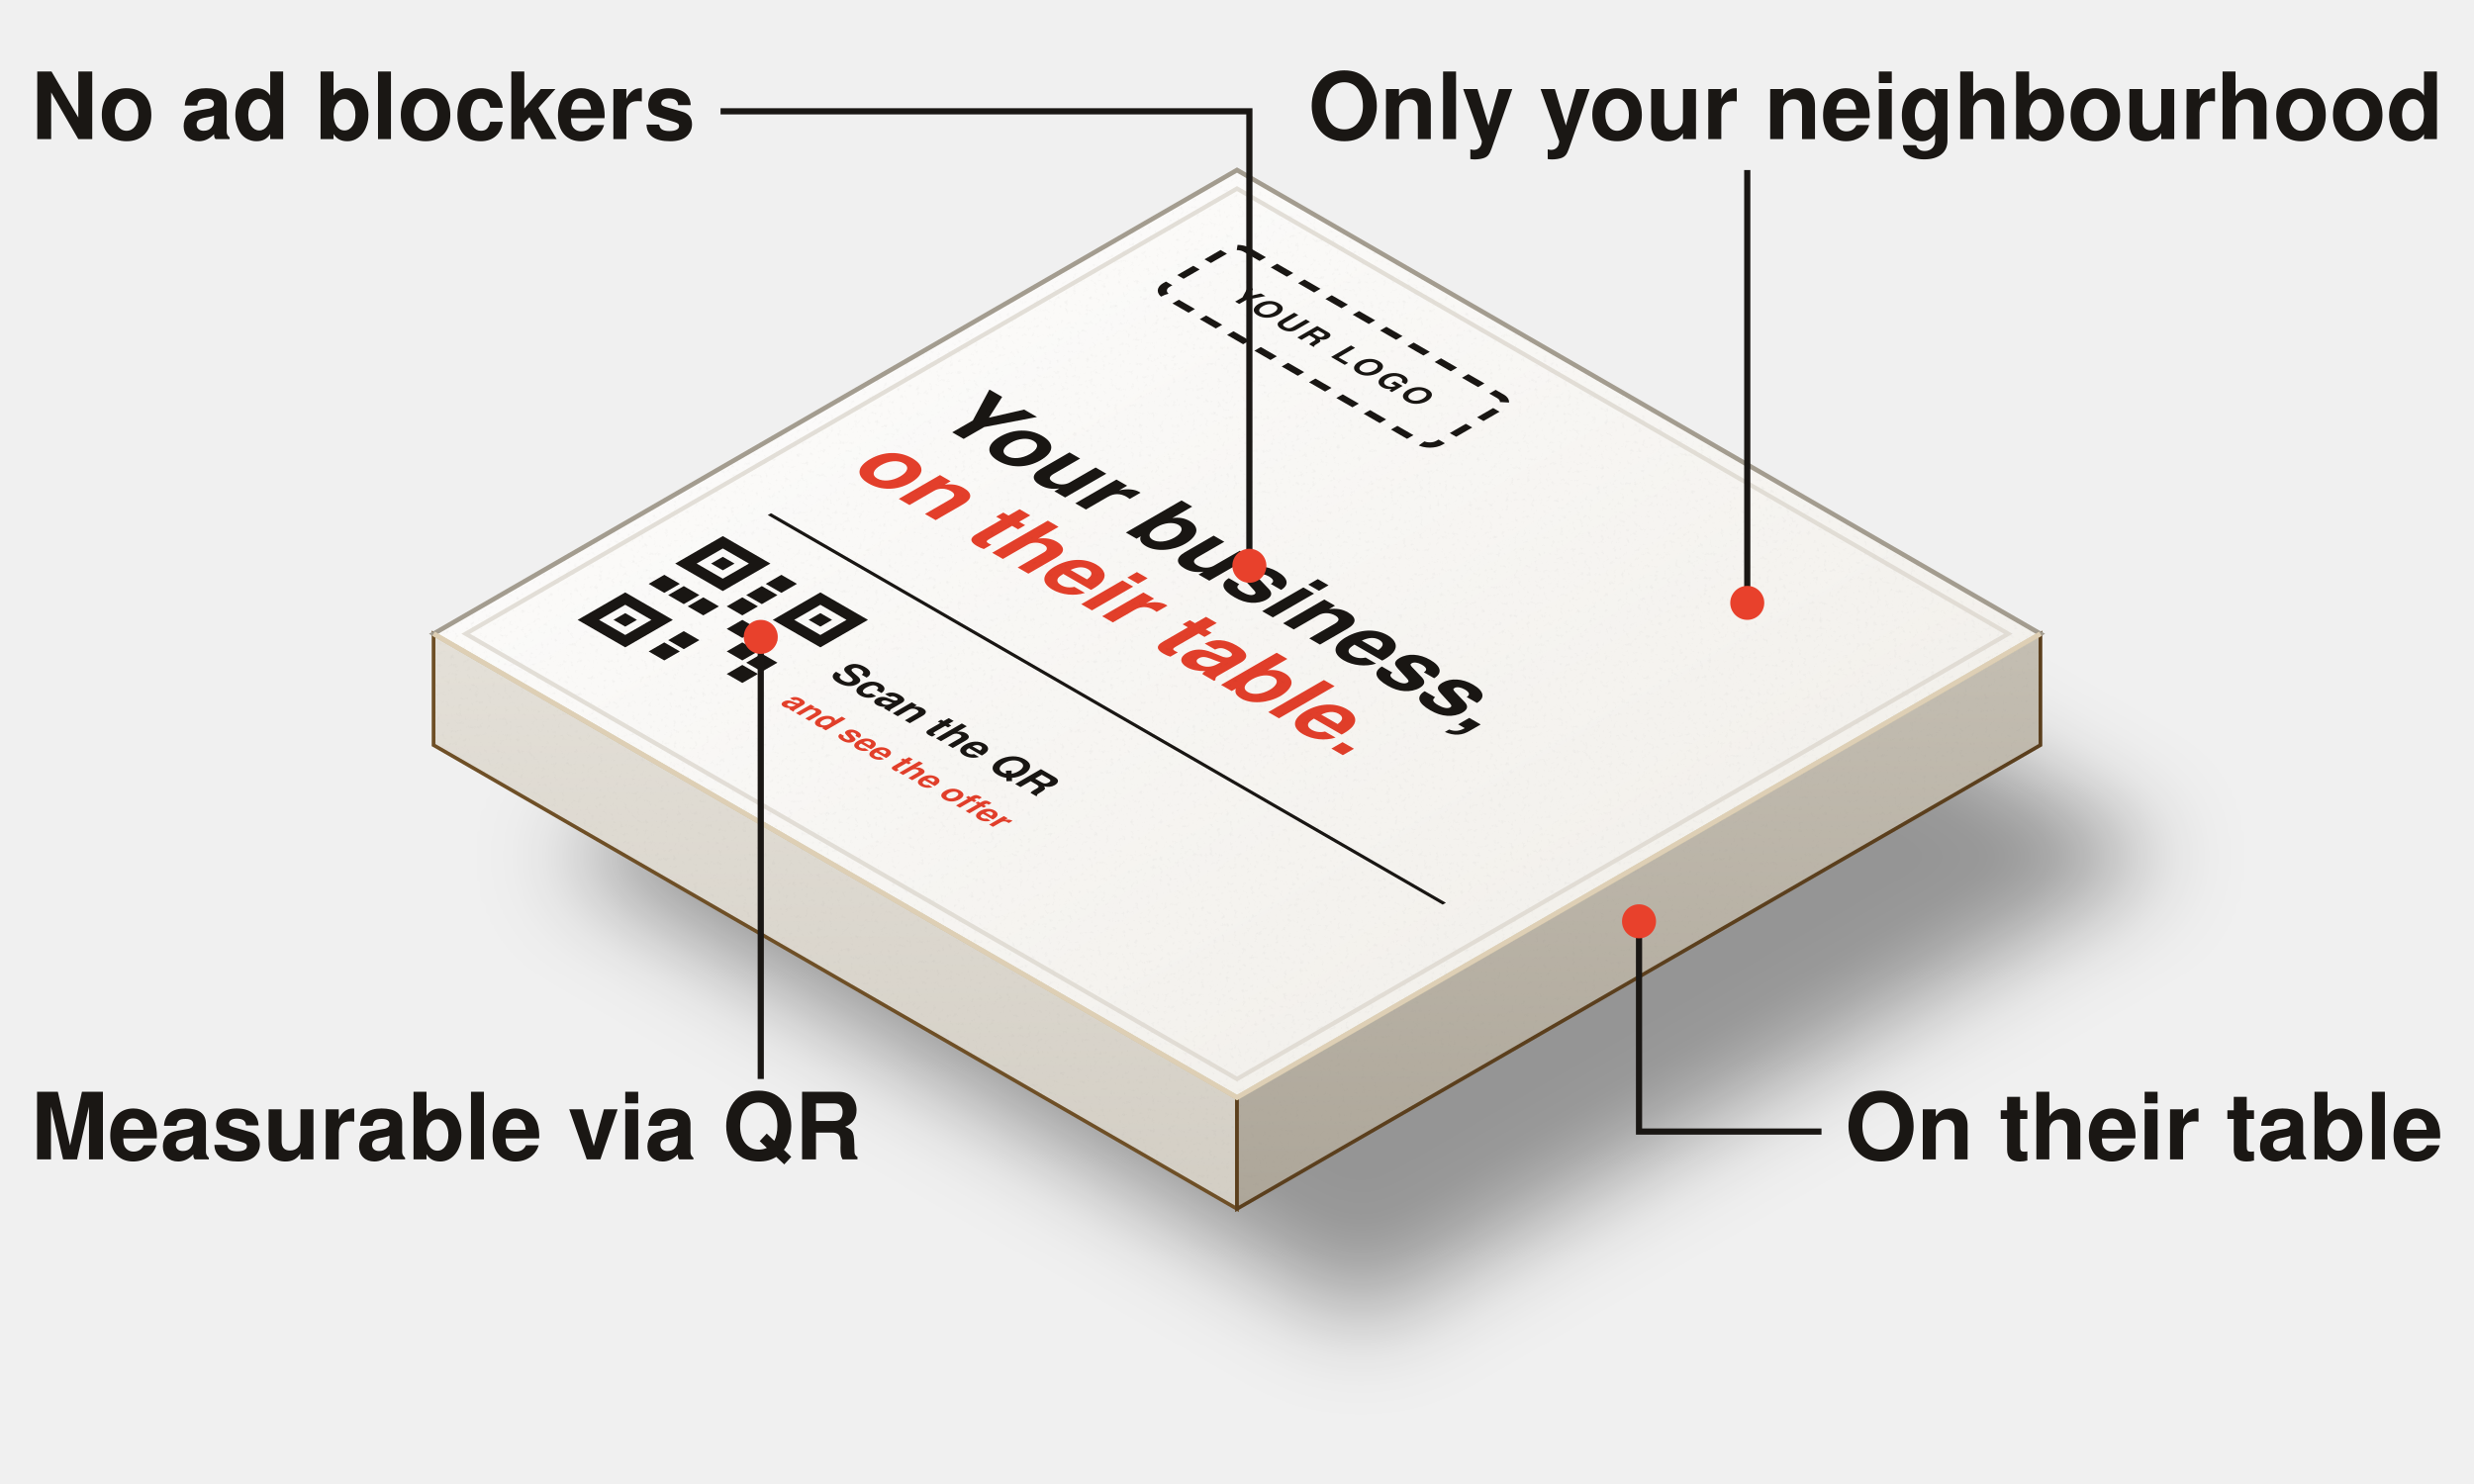
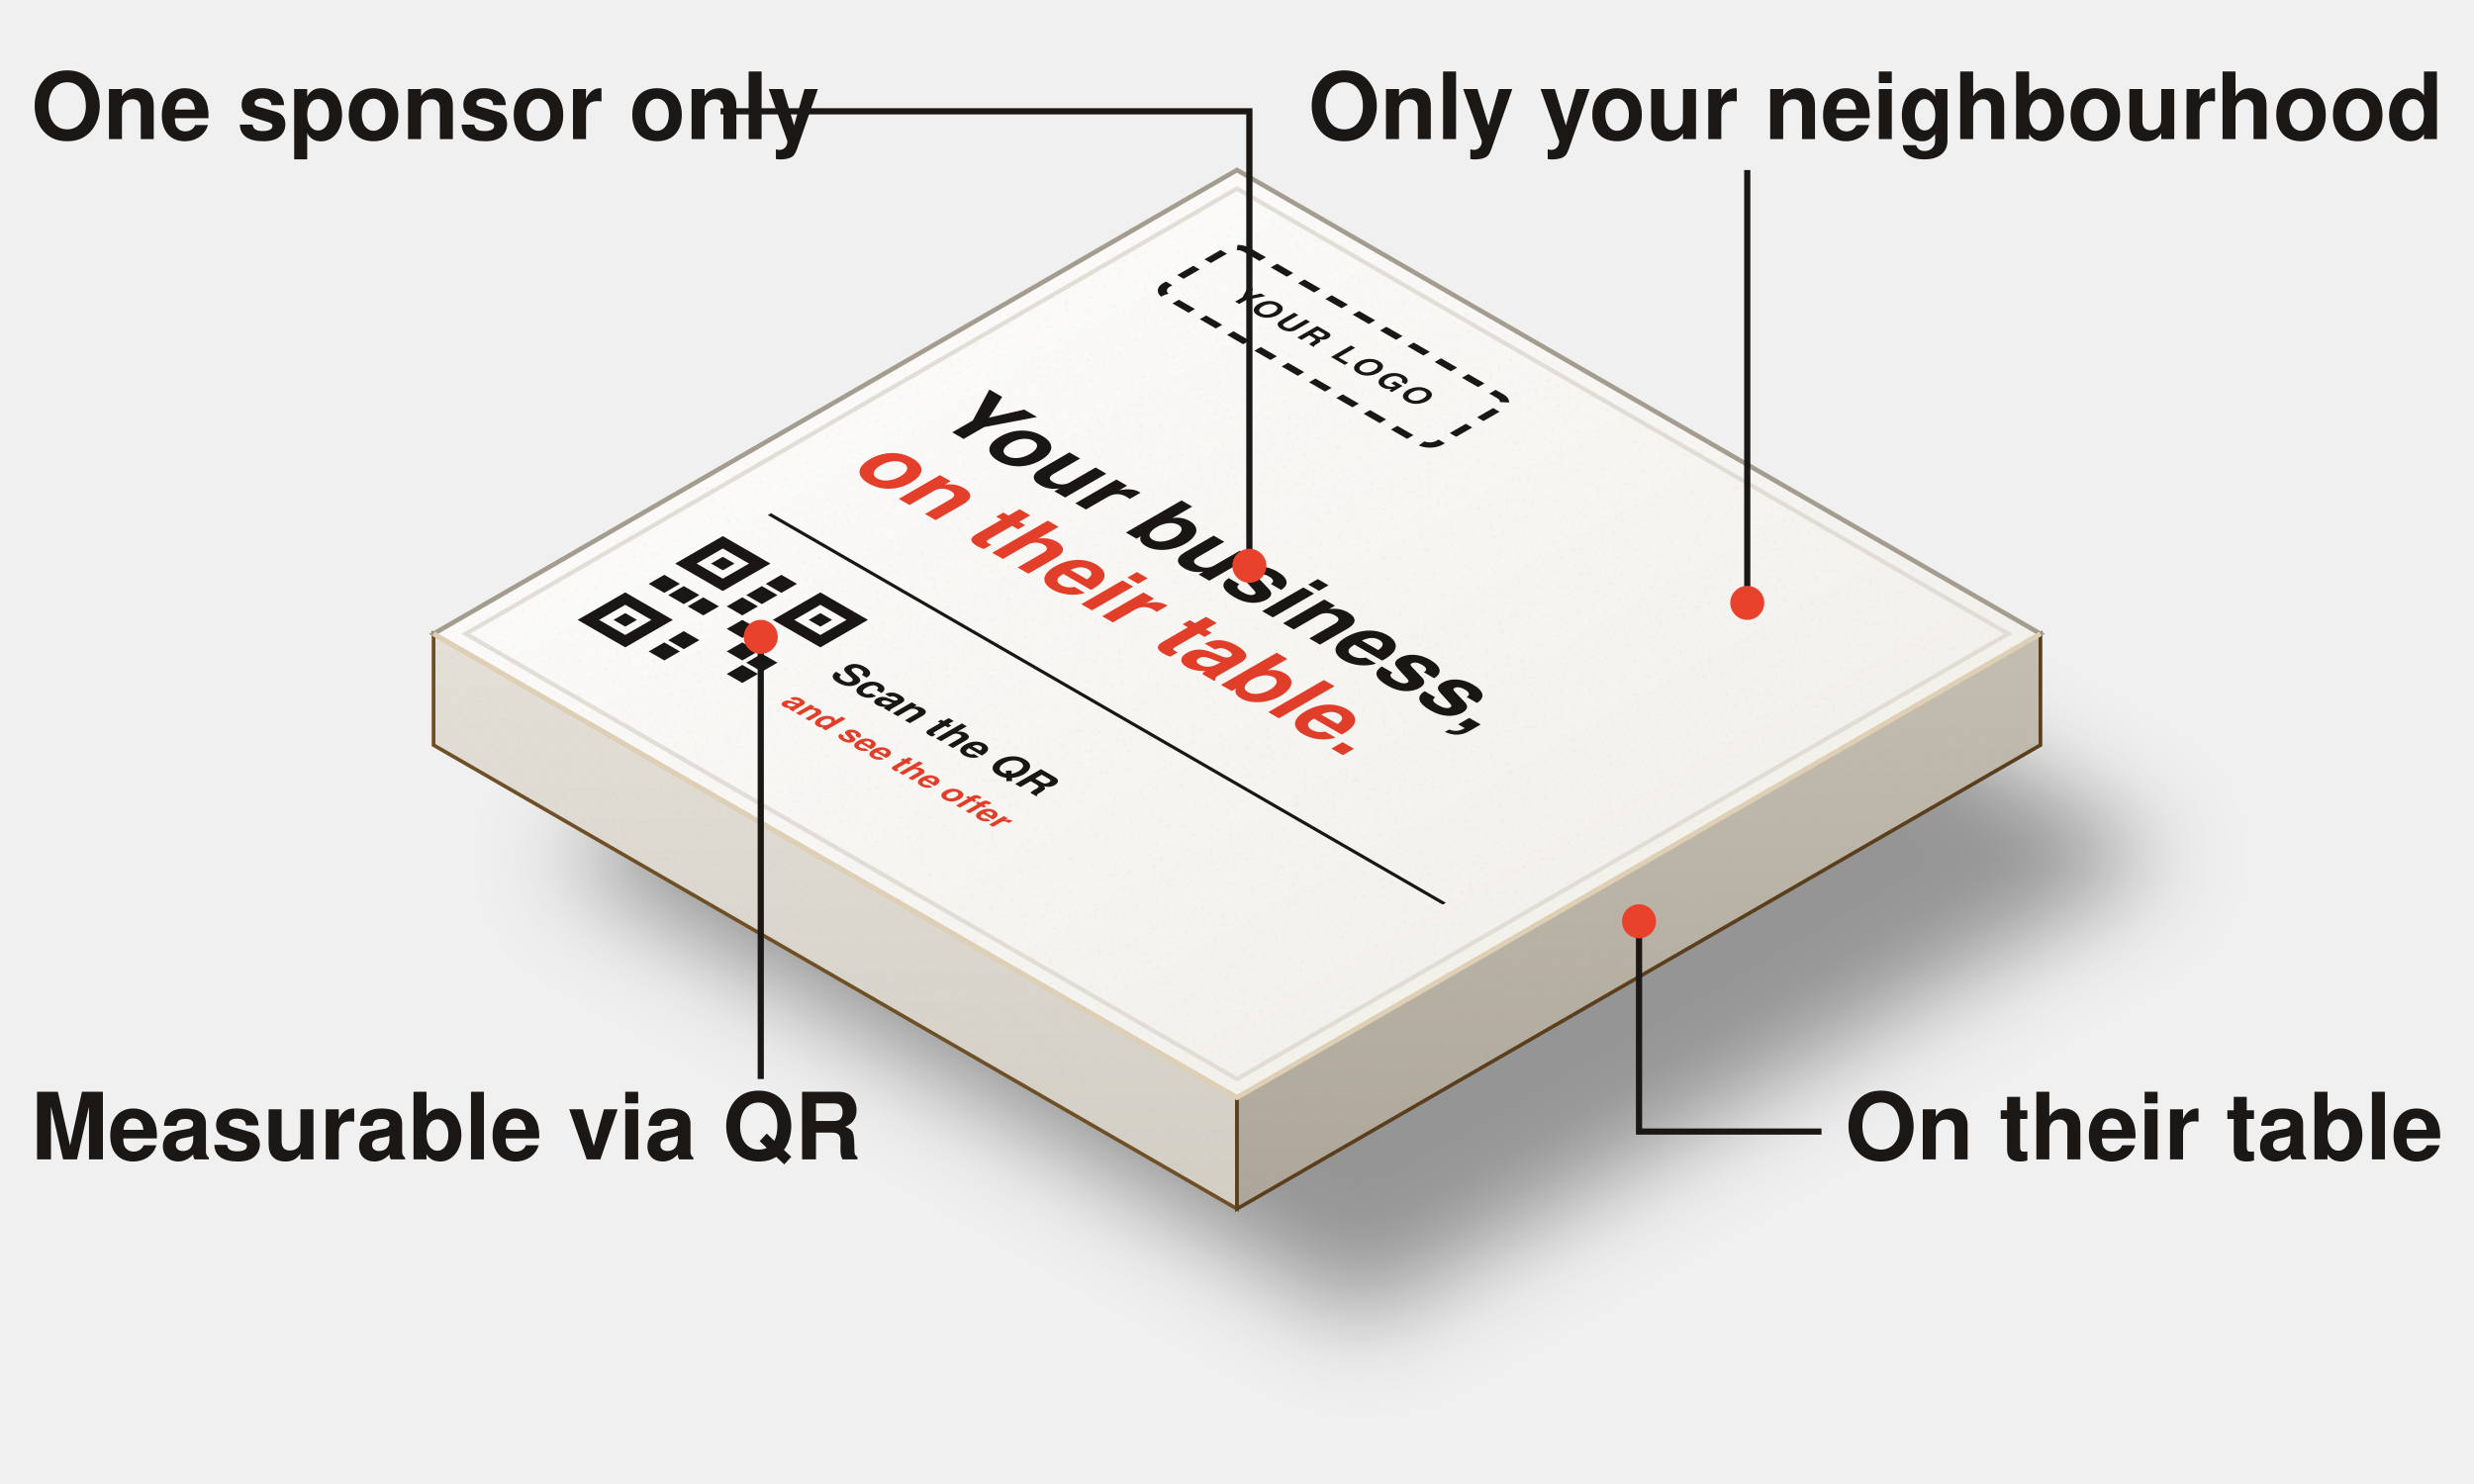
<svg xmlns="http://www.w3.org/2000/svg" viewBox="0 95 800 480" width="800" height="480">
  <defs>
    <filter id="grain" x="0" y="0" width="100%" height="100%">
      <feTurbulence type="fractalNoise" baseFrequency=".75" numOctaves="3" seed="7" result="n" />
      <feColorMatrix in="n" values="0 0 0 0 .2 0 0 0 0 .2 0 0 0 0 .2 0 0 0 .5 -.3" result="g" />
      <feComposite in="g" in2="SourceAlpha" operator="in" />
    </filter>
    <filter id="blur" x="-30%" y="-30%" width="160%" height="160%">
      <feGaussianBlur stdDeviation="16" />
    </filter>
    <filter id="blur2" x="-30%" y="-30%" width="160%" height="160%">
      <feGaussianBlur stdDeviation="6" />
    </filter>
    <linearGradient id="gt" x1="0" y1="0" x2="1" y2="1">
      <stop offset="0" stop-color="#FFFFFF" />
      <stop offset="1" stop-color="#EFECE6" />
    </linearGradient>
    <linearGradient id="gl" x1="0" y1="0" x2="0" y2="1">
      <stop offset="0" stop-color="#E4E0D8" />
      <stop offset="1" stop-color="#D3CEC4" />
    </linearGradient>
    <linearGradient id="gr" x1="0" y1="0" x2="0" y2="1">
      <stop offset="0" stop-color="#C4BEB2" />
      <stop offset="1" stop-color="#ADA699" />
    </linearGradient>
    <radialGradient id="bgA" cx=".5" cy=".45" r=".75">
      <stop offset="0" stop-color="#F4EFE6" />
      <stop offset="1" stop-color="#D9D1C3" />
    </radialGradient>
    <radialGradient id="bgB" cx=".5" cy=".45" r=".8">
      <stop offset="0" stop-color="#4a443d" />
      <stop offset="1" stop-color="#1d1a17" />
    </radialGradient>
    <linearGradient id="wood" x1="0" y1="0" x2="1" y2="0">
      <stop offset="0" stop-color="#3b2f25" />
      <stop offset=".5" stop-color="#4a3a2c" />
      <stop offset="1" stop-color="#352a21" />
    </linearGradient>
  </defs>
  <polygon points="440.0,222.0 699.8,372.0 440.0,522.0 180.2,372.0" fill="#000" opacity=".38" filter="url(#blur)" />
  <polygon points="140.2,300.0 400.0,450.0 400.0,486.0 140.2,336.0" fill="url(#gl)" stroke="#6e4f26" stroke-width="1.2" />
  <polygon points="140.2,300.0 400.0,450.0 400.0,486.0 140.2,336.0" filter="url(#grain)" opacity=".35" />
  <polygon points="400.0,450.0 659.8,300.0 659.8,336.0 400.0,486.0" fill="url(#gr)" stroke="#5b3f1d" stroke-width="1.2" />
  <polygon points="400.0,450.0 659.8,300.0 659.8,336.0 400.0,486.0" filter="url(#grain)" opacity=".35" />
  <polygon points="400.0,150.0 659.8,300.0 400.0,450.0 140.2,300.0" fill="url(#gt)" stroke="#A39C8F" stroke-width="1.5" />
  <polygon points="400.0,150.0 659.8,300.0 400.0,450.0 140.2,300.0" filter="url(#grain)" opacity=".4" />
  <polygon points="400.0,156.0 649.4,300.0 400.0,444.0 150.6,300.0" fill="none" stroke="#DCD7CE" stroke-width="1.4" opacity=".8" />
  <g transform="matrix(0.866 0.5 -0.866 0.5 400 150)" style="mix-blend-mode:multiply">
    <rect x="24.0" y="24.0" width="102" height="30.0" rx="3.6" fill="none" stroke="#1A1714" stroke-width="2.4" stroke-dasharray="6.0 4.2" />
    <text x="75.0" y="42.9" text-anchor="middle" font-family="Helvetica,Arial,sans-serif" font-weight="700" font-size="10.2" letter-spacing="1.2" fill="#1A1714">YOUR LOGO</text>
    <text x="24.0" y="138.0" font-family="Helvetica,Arial,sans-serif" font-weight="800" font-size="28.5" fill="#1A1714">Your business,</text>
    <text x="24.0" y="169.5" font-family="Helvetica,Arial,sans-serif" font-weight="800" font-size="28.5" fill="#E8412C">on their table.</text>
    <rect x="24.0" y="198.0" width="252.0" height="1.2" fill="#1A1714" />
    <rect x="24.0" y="216.0" width="51" height="51" fill="#fff" />
    <rect x="24.4" y="216.4" width="13.771" height="13.771" fill="none" stroke="#1A1714" stroke-width="4.007" />
    <rect x="29.1" y="221.1" width="4.371" height="4.371" fill="#1A1714" />
    <rect x="60.829" y="216.4" width="13.771" height="13.771" fill="none" stroke="#1A1714" stroke-width="4.007" />
    <rect x="65.529" y="221.1" width="4.371" height="4.371" fill="#1A1714" />
    <rect x="24.4" y="252.829" width="13.771" height="13.771" fill="none" stroke="#1A1714" stroke-width="4.007" />
    <rect x="29.1" y="257.529" width="4.371" height="4.371" fill="#1A1714" />
    <rect x="24.0" y="237.857" width="5.829" height="5.829" fill="#1A1714" />
    <rect x="31.286" y="237.857" width="5.829" height="5.829" fill="#1A1714" />
    <rect x="38.571" y="237.857" width="5.829" height="5.829" fill="#1A1714" />
    <rect x="45.857" y="216.0" width="5.829" height="5.829" fill="#1A1714" />
    <rect x="45.857" y="223.286" width="5.829" height="5.829" fill="#1A1714" />
    <rect x="45.857" y="230.571" width="5.829" height="5.829" fill="#1A1714" />
    <rect x="45.857" y="252.429" width="5.829" height="5.829" fill="#1A1714" />
    <rect x="45.857" y="259.714" width="5.829" height="5.829" fill="#1A1714" />
    <rect x="53.143" y="237.857" width="5.829" height="5.829" fill="#1A1714" />
    <rect x="60.429" y="237.857" width="5.829" height="5.829" fill="#1A1714" />
    <rect x="60.429" y="245.143" width="5.829" height="5.829" fill="#1A1714" />
    <rect x="67.714" y="245.143" width="5.829" height="5.829" fill="#1A1714" />
    <rect x="67.714" y="252.429" width="5.829" height="5.829" fill="#1A1714" />
    <text x="87.0" y="240.0" font-family="Helvetica,Arial,sans-serif" font-weight="800" font-size="13.2" fill="#1A1714">Scan the QR</text>
    <text x="87.0" y="258.0" font-family="Helvetica,Arial,sans-serif" font-weight="600" font-size="10.2" fill="#E8412C">and see the offer</text>
  </g>
  <path d="M140.2 300.0L400 450.0L659.8 300.0" fill="none" stroke="#F6E6C4" stroke-width="1.6" opacity=".7" />
  <path d="M233 131H404V278" fill="none" stroke="#1A1714" stroke-width="2" />
  <circle cx="404" cy="278" r="5.5" fill="#E8412C" />
-   <text x="10" y="140" text-anchor="start" font-family="Helvetica,Arial,sans-serif" font-size="30" font-weight="700" fill="#1A1714">No ad blockers</text>
+   <text x="10" y="140" text-anchor="start" font-family="Helvetica,Arial,sans-serif" font-size="30" font-weight="700" fill="#1A1714">One sponsor only</text>
  <path d="M565 150V290" fill="none" stroke="#1A1714" stroke-width="2" />
  <circle cx="565" cy="290" r="5.5" fill="#E8412C" />
  <text x="790" y="140" text-anchor="end" font-family="Helvetica,Arial,sans-serif" font-size="30" font-weight="700" fill="#1A1714">Only your neighbourhood</text>
  <path d="M246 444V301" fill="none" stroke="#1A1714" stroke-width="2" />
  <circle cx="246" cy="301" r="5.5" fill="#E8412C" />
  <text x="10" y="470" text-anchor="start" font-family="Helvetica,Arial,sans-serif" font-size="30" font-weight="700" fill="#1A1714">Measurable via QR</text>
  <path d="M589 461H530V393" fill="none" stroke="#1A1714" stroke-width="2" />
  <circle cx="530" cy="393" r="5.5" fill="#E8412C" />
  <text x="790" y="470" text-anchor="end" font-family="Helvetica,Arial,sans-serif" font-size="30" font-weight="700" fill="#1A1714">On their table</text>
</svg>
